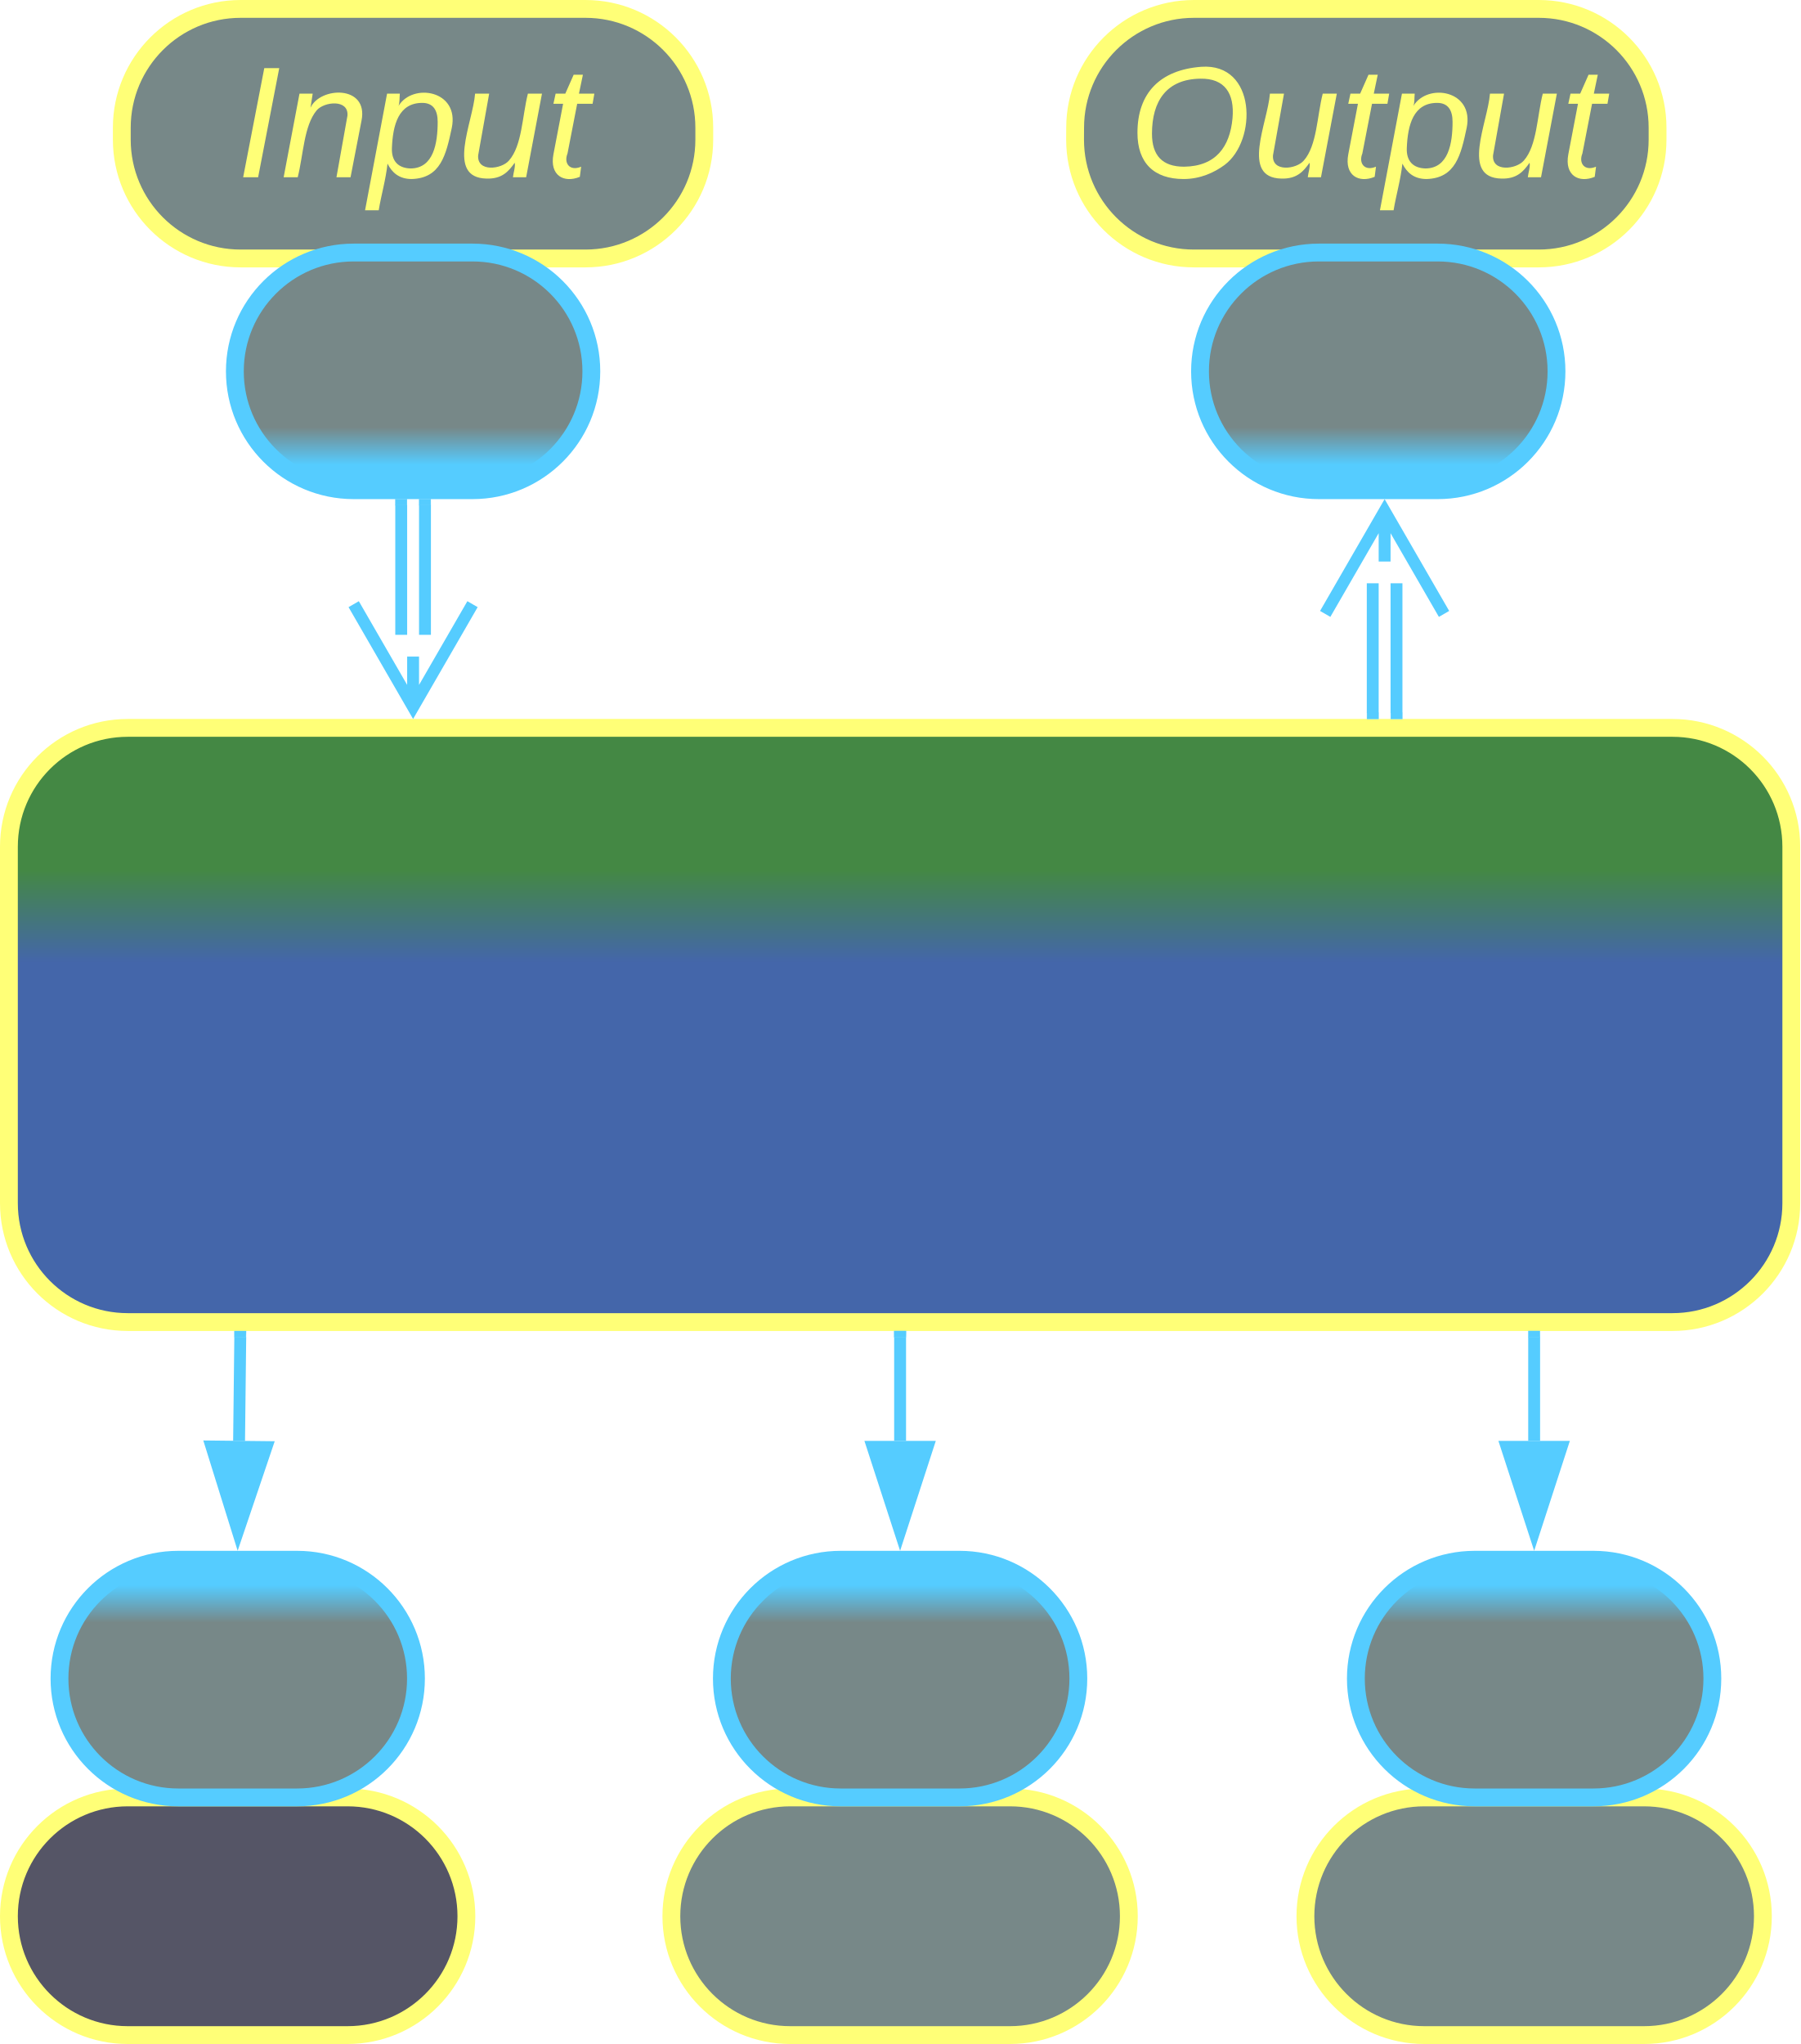
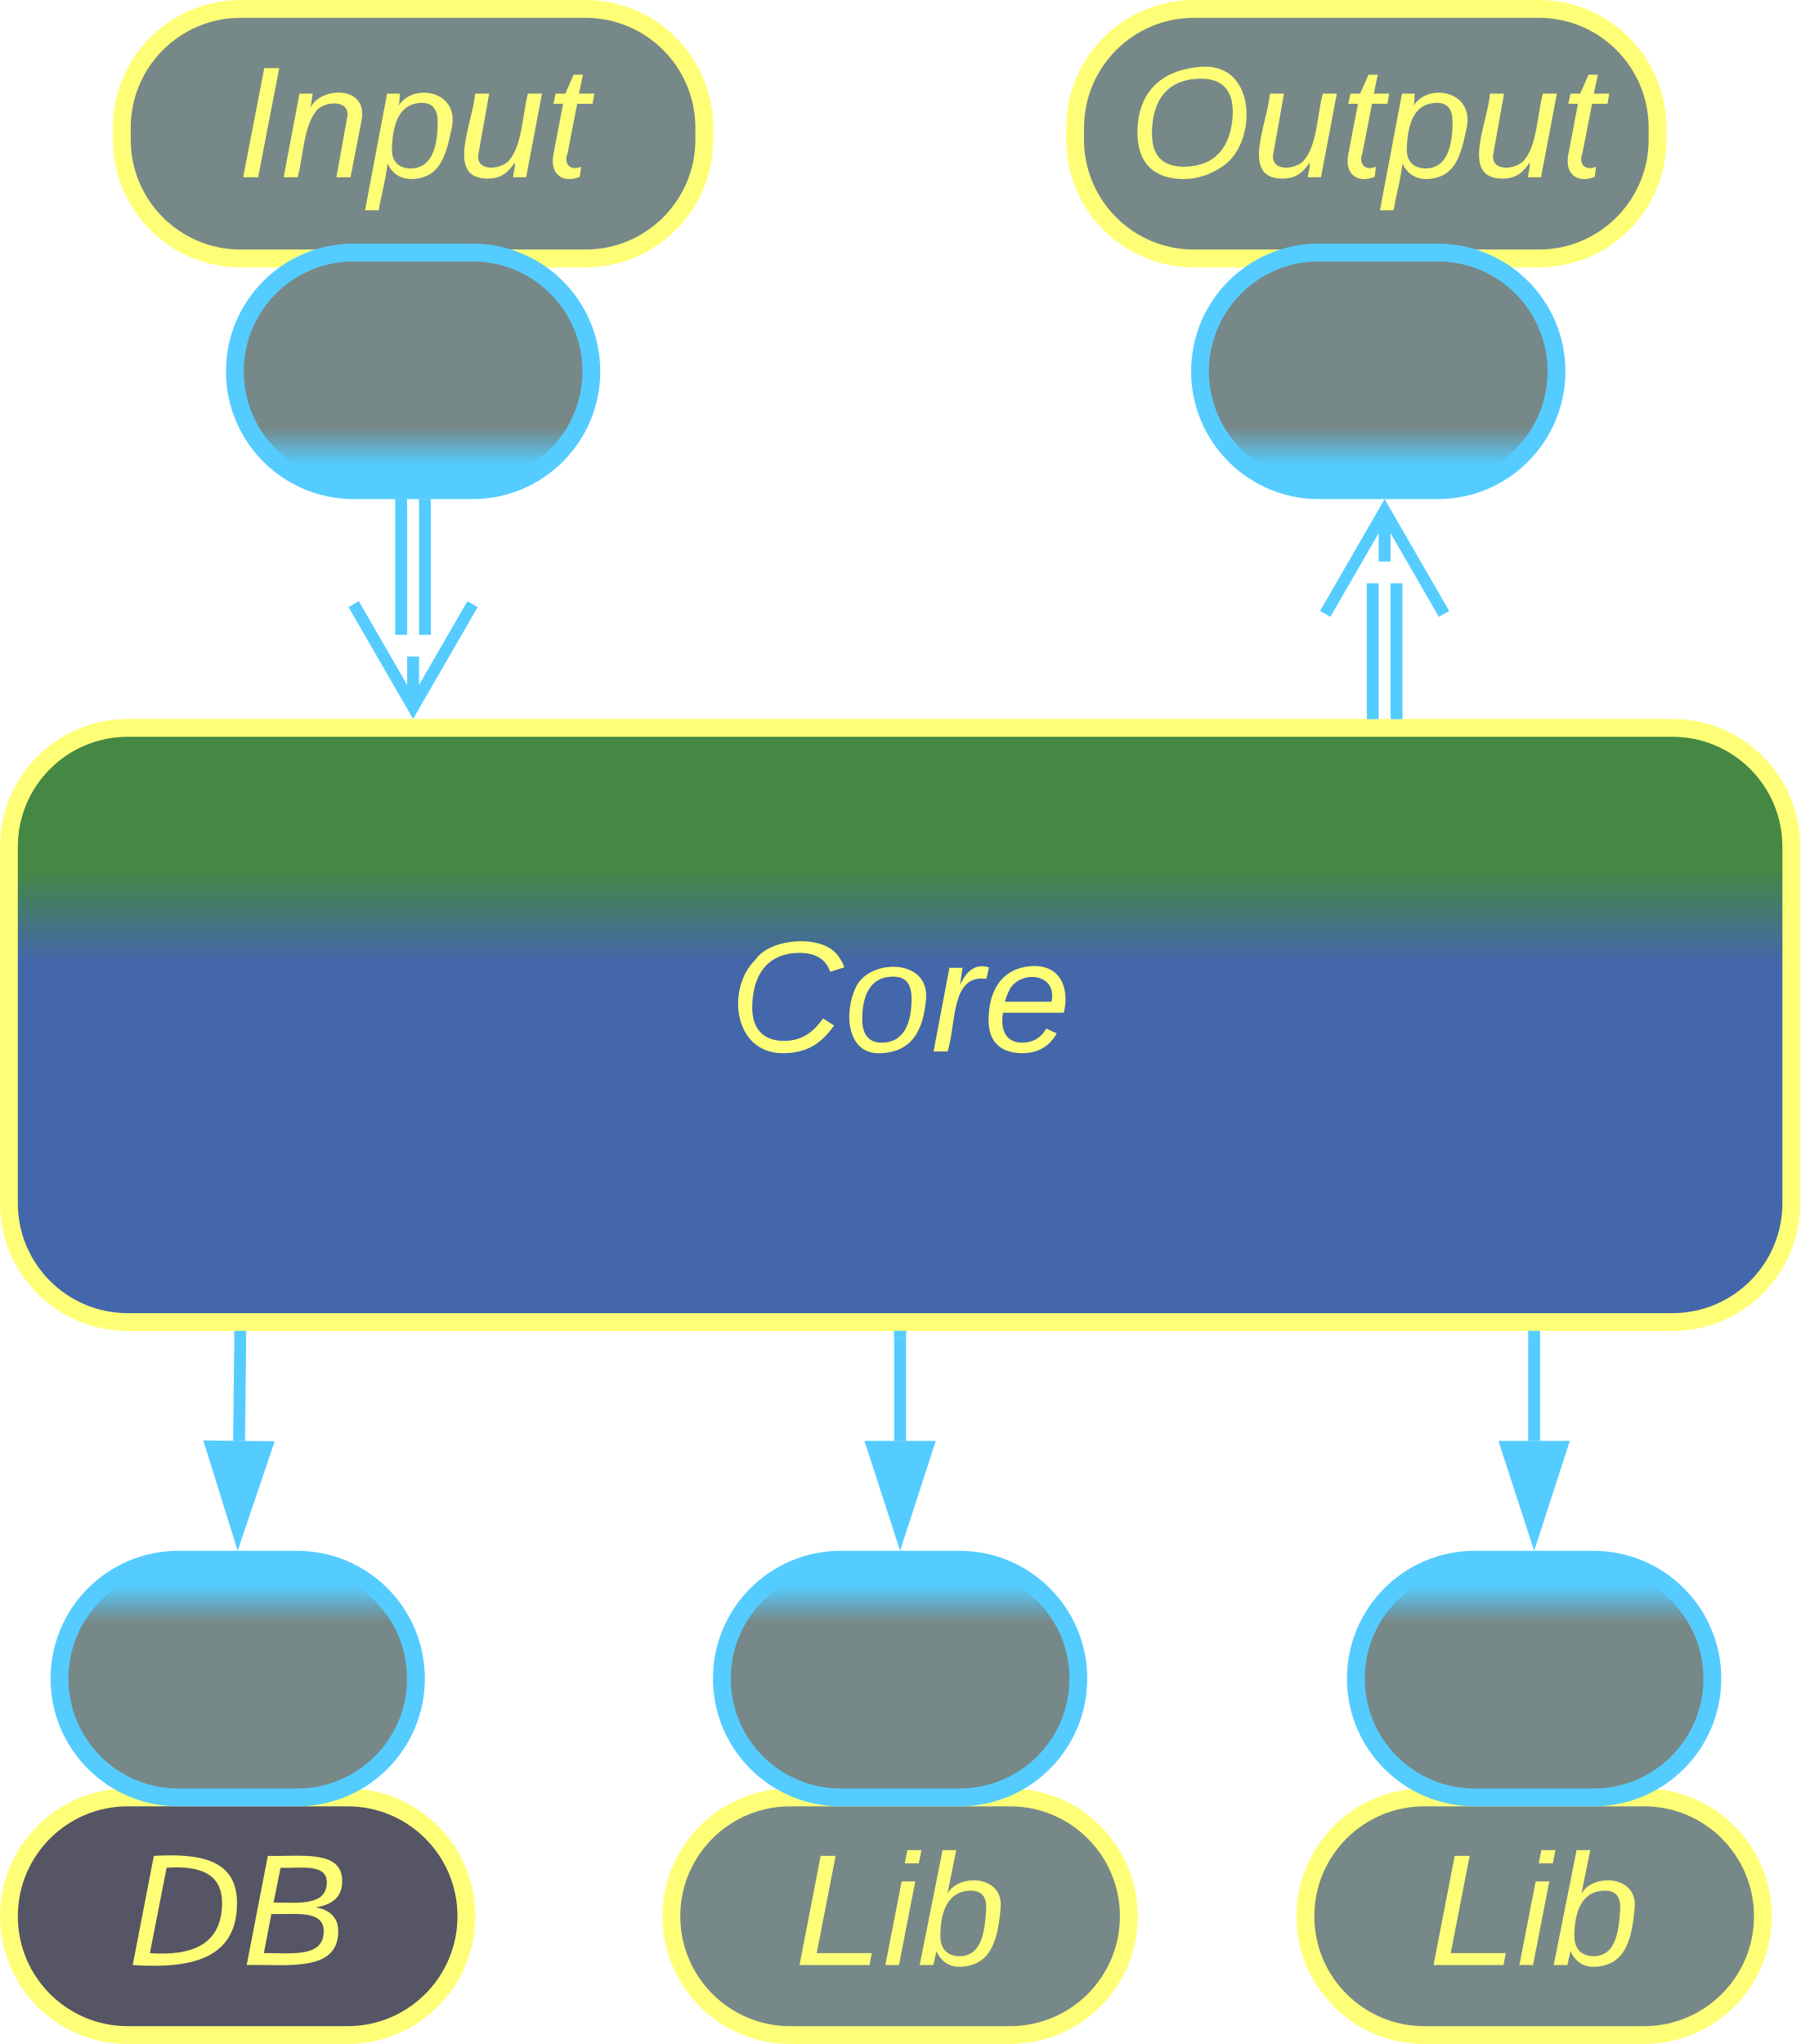
<svg xmlns="http://www.w3.org/2000/svg" xmlns:ns1="lucid" xmlns:xlink="http://www.w3.org/1999/xlink" width="303" height="344">
  <g transform="translate(-698.5 -397.5)" ns1:page-tab-id="0_0">
    <path d="M700 540a20 20 0 0 1 20-20h260a20 20 0 0 1 20 20v60a20 20 0 0 1-20 20H720a20 20 0 0 1-20-20z" stroke="#ff7" stroke-width="3" fill="url(#a)" />
+     <use xlink:href="#b" transform="matrix(1,0,0,1,705,525) translate(116.1852 49.45833)" />
    <path d="M770.03 482.5v21.84M766.03 482.5v21.84" stroke="#5cf" stroke-width="2" fill="none" />
    <path d="M771 482.53h-1.95v-1.03H771zM767 482.53h-1.95v-1.03H767z" stroke="#5cf" stroke-width=".05" fill="#5cf" />
    <path d="M778.03 499.18l-10 17.32-10-17.32m10 17.32V508M929.55 517.5v-21.84M933.55 517.5v-21.84" stroke="#5cf" stroke-width="2" fill="none" />
    <path d="M930.53 518.5h-1.95v-1.03h1.95zM934.53 518.5h-1.95v-1.03h1.95z" stroke="#5cf" stroke-width=".05" fill="#5cf" />
    <path d="M921.55 500.82l10-17.32 10 17.32m-10-17.32v8.5M850 622.5V640" stroke="#5cf" stroke-width="2" fill="none" />
    <path d="M850.98 622.53H849v-1.03H851z" stroke="#5cf" stroke-width=".05" fill="#5cf" />
    <path d="M850 655.26L845.37 641h9.26z" stroke="#5cf" stroke-width="2" fill="#5cf" />
    <path d="M956.72 622.5V640" stroke="#5cf" stroke-width="2" fill="none" />
    <path d="M957.7 622.53h-1.96v-1.03h1.95z" stroke="#5cf" stroke-width=".05" fill="#5cf" />
    <path d="M956.72 655.26L952.08 641h9.27z" stroke="#5cf" stroke-width="2" fill="#5cf" />
    <path d="M738.94 622.5l-.2 17.5" stroke="#5cf" stroke-width="2" fill="none" />
    <path d="M739.9 622.54l-1.94-.03v-1h1.96z" stroke="#5cf" stroke-width=".05" fill="#5cf" />
    <path d="M738.54 655.26l-4.46-14.32 9.27.1z" stroke="#5cf" stroke-width="2" fill="#5cf" />
    <path d="M777 720a20 20 0 0 1-20 20h-37a20 20 0 0 1-20-20 20 20 0 0 1 20-20h37a20 20 0 0 1 20 20z" stroke="#ff7" stroke-width="3" fill="#556" />
-     <path d="M888.5 720a20 20 0 0 1-20 20h-37a20 20 0 0 1-20-20 20 20 0 0 1 20-20h37a20 20 0 0 1 20 20zM995.22 720a20 20 0 0 1-20 20h-37a20 20 0 0 1-20-20 20 20 0 0 1 20-20h37a20 20 0 0 1 20 20zM719 419a20 20 0 0 1 20-20h58.04a20 20 0 0 1 20 20v2a20 20 0 0 1-20 20H739a20 20 0 0 1-20-20z" stroke="#ff7" stroke-width="3" fill="#788" />
-     <use xlink:href="#b" transform="matrix(1,0,0,1,724.0143,404) translate(14.37537 23.33333)" />
+     <use xlink:href="#c" transform="matrix(1,-2.4492935982947064e-16,2.4492935982947064e-16,1,705,705) translate(15.02352 23.20833)" />
+     <path d="M888.5 720a20 20 0 0 1-20 20h-37a20 20 0 0 1-20-20 20 20 0 0 1 20-20h37a20 20 0 0 1 20 20z" stroke="#ff7" stroke-width="3" fill="#788" />
+     <use xlink:href="#d" transform="matrix(1,-2.4492935982947064e-16,2.4492935982947064e-16,1,816.4934,705) translate(15.76426 23.20833)" />
+     <path d="M995.22 720a20 20 0 0 1-20 20h-37a20 20 0 0 1-20-20 20 20 0 0 1 20-20h37a20 20 0 0 1 20 20z" stroke="#ff7" stroke-width="3" fill="#788" />
+     <use xlink:href="#d" transform="matrix(1,-2.4492935982947064e-16,2.4492935982947064e-16,1,923.2094,705) translate(15.76426 23.20833)" />
+     <path d="M719 419a20 20 0 0 1 20-20h58.04a20 20 0 0 1 20 20v2a20 20 0 0 1-20 20H739a20 20 0 0 1-20-20z" stroke="#ff7" stroke-width="3" fill="#788" />
+     <use xlink:href="#e" transform="matrix(1,0,0,1,724.0143,404) translate(14.37537 23.33333)" />
    <path d="M879.46 419a20 20 0 0 1 20-20h58.03a20 20 0 0 1 20 20v2a20 20 0 0 1-20 20h-58.04a20 20 0 0 1-20-20z" stroke="#ff7" stroke-width="3" fill="#788" />
-     <use xlink:href="#c" transform="matrix(1,0,0,1,884.4626,404) translate(4.005 23.33333)" />
-     <path d="M738.03 460a20 20 0 0 1 20-20h20a20 20 0 0 1 20 20 20 20 0 0 1-20 20h-20a20 20 0 0 1-20-20z" stroke="#5cf" stroke-width="3" fill="url(#d)" />
-     <path d="M900.48 460a20 20 0 0 1 20-20h20a20 20 0 0 1 20 20 20 20 0 0 1-20 20h-20a20 20 0 0 1-20-20z" stroke="#5cf" stroke-width="3" fill="url(#e)" />
-     <path d="M708.5 680a20 20 0 0 1 20-20h20a20 20 0 0 1 20 20 20 20 0 0 1-20 20h-20a20 20 0 0 1-20-20z" stroke="#5cf" stroke-width="3" fill="url(#f)" transform="matrix(-1,1.2246467991473532e-16,-1.2246467991473532e-16,-1,1477.013,1360)" />
-     <path d="M820 680a20 20 0 0 1 20-20h20a20 20 0 0 1 20 20 20 20 0 0 1-20 20h-20a20 20 0 0 1-20-20z" stroke="#5cf" stroke-width="3" fill="url(#g)" transform="matrix(-1,1.2246467991473532e-16,-1.2246467991473532e-16,-1,1700,1360)" />
-     <path d="M926.72 680a20 20 0 0 1 20-20h20a20 20 0 0 1 20 20 20 20 0 0 1-20 20h-20a20 20 0 0 1-20-20z" stroke="#5cf" stroke-width="3" fill="url(#h)" transform="matrix(-1,1.2246467991473532e-16,-1.2246467991473532e-16,-1,1913.432,1360)" />
+     <use xlink:href="#f" transform="matrix(1,0,0,1,884.4626,404) translate(4.005 23.33333)" />
+     <path d="M738.03 460a20 20 0 0 1 20-20h20a20 20 0 0 1 20 20 20 20 0 0 1-20 20h-20a20 20 0 0 1-20-20z" stroke="#5cf" stroke-width="3" fill="url(#g)" />
+     <path d="M900.48 460a20 20 0 0 1 20-20h20a20 20 0 0 1 20 20 20 20 0 0 1-20 20h-20a20 20 0 0 1-20-20z" stroke="#5cf" stroke-width="3" fill="url(#h)" />
+     <path d="M708.5 680a20 20 0 0 1 20-20h20a20 20 0 0 1 20 20 20 20 0 0 1-20 20h-20a20 20 0 0 1-20-20z" stroke="#5cf" stroke-width="3" fill="url(#i)" transform="matrix(-1,1.2246467991473532e-16,-1.2246467991473532e-16,-1,1477.013,1360)" />
+     <path d="M820 680a20 20 0 0 1 20-20h20a20 20 0 0 1 20 20 20 20 0 0 1-20 20h-20a20 20 0 0 1-20-20z" stroke="#5cf" stroke-width="3" fill="url(#j)" transform="matrix(-1,1.2246467991473532e-16,-1.2246467991473532e-16,-1,1700,1360)" />
+     <path d="M926.72 680a20 20 0 0 1 20-20h20a20 20 0 0 1 20 20 20 20 0 0 1-20 20h-20a20 20 0 0 1-20-20z" stroke="#5cf" stroke-width="3" fill="url(#k)" transform="matrix(-1,1.2246467991473532e-16,-1.2246467991473532e-16,-1,1913.432,1360)" />
    <defs>
      <linearGradient gradientUnits="userSpaceOnUse" id="a" x1="700" y1="520" x2="700" y2="620">
        <stop offset="23.91%" stop-color="#484" />
        <stop offset="39.49%" stop-color="#46a" />
      </linearGradient>
-       <path d="M14 0l48-248h34L48 0H14" id="i" fill="#ff7" />
-       <path d="M67-158c22-48 132-52 116 29L158 0h-32l25-140c3-38-53-32-70-12C52-117 51-52 38 0H6l36-190h30" id="j" fill="#ff7" />
-       <path d="M67-162c32-53 139-36 121 50C175-51 163 2 97 4 68 4 52-11 42-31 38 6 28 39 22 75H-9l50-265h29c-1 10 0 20-3 28zm89 36c0-26-10-43-35-43-54 0-67 50-69 103-1 29 14 45 42 46 53 0 62-58 62-106" id="k" fill="#ff7" />
-       <path d="M67 3c-93-2-31-127-26-193h32L48-50c-3 39 53 32 70 12 30-34 30-101 43-152h32L157 0h-30c1-10 6-24 4-33-14 20-29 37-64 36" id="l" fill="#ff7" />
-       <path d="M51-54c-9 22 5 41 31 30L79-1C43 14 10-4 19-52l22-115H19l5-23h22l19-43h21l-9 43h35l-4 23H73" id="m" fill="#ff7" />
+       <path d="M125-24c46 0 70-25 89-51l25 16C214-24 183 4 123 4 8 4-5-146 60-208c32-50 158-61 191-5 5 7 9 14 11 22l-32 10c-9-28-33-43-69-43-74 0-108 51-108 125 0 46 24 75 72 75" id="l" fill="#ff7" />
+       <path d="M30-147c31-64 166-65 159 27C183-49 158 1 86 4 9 8 1-88 30-147zM88-20c53 0 68-48 68-100 0-31-11-51-44-50-52 1-68 46-68 97 0 32 13 53 44 53" id="m" fill="#ff7" />
+       <path d="M66-151c12-25 30-51 66-40l-6 26C45-176 58-65 38 0H6l36-190h30" id="n" fill="#ff7" />
+       <path d="M111-194c62-3 86 47 72 106H45c-7 38 6 69 45 68 27-1 43-14 53-32l24 11C152-15 129 4 87 4 38 3 12-23 12-71c0-70 32-119 99-123zm44 81c14-66-71-72-95-28-4 8-8 17-11 28h106" id="o" fill="#ff7" />
      <g id="b">
-         <use transform="matrix(0.07407407,0,0,0.07407407,0,0)" xlink:href="#i" />
-         <use transform="matrix(0.07407407,0,0,0.07407407,7.407407,0)" xlink:href="#j" />
-         <use transform="matrix(0.07407407,0,0,0.07407407,22.22222,0)" xlink:href="#k" />
-         <use transform="matrix(0.07407407,0,0,0.07407407,37.03704,0)" xlink:href="#l" />
-         <use transform="matrix(0.07407407,0,0,0.07407407,51.85185,0)" xlink:href="#m" />
+         <use transform="matrix(0.07407407,0,0,0.07407407,0,0)" xlink:href="#l" />
+         <use transform="matrix(0.07407407,0,0,0.07407407,19.18519,0)" xlink:href="#m" />
+         <use transform="matrix(0.07407407,0,0,0.07407407,34,0)" xlink:href="#n" />
+         <use transform="matrix(0.07407407,0,0,0.07407407,42.81481,0)" xlink:href="#o" />
      </g>
-       <path d="M20-101c0-91 52-143 145-150 126-9 127 168 53 223-23 17-55 32-93 32C57 4 20-33 20-101zm216-33c5-57-18-91-73-90-77 1-110 51-110 125 0 49 23 75 73 75 72-1 104-45 110-110" id="n" fill="#ff7" />
+       <path d="M248-139C247-14 144 9 11 0l48-248c105-6 190 8 189 109zm-34 0c1-70-52-87-126-82L50-27c98 7 163-21 164-112" id="p" fill="#ff7" />
+       <path d="M219-77C219 17 104-2 11 0l48-248c73 2 169-15 169 57 0 38-24 54-60 60 29 5 51 21 51 54zm-26-111c0-44-62-31-105-33l-16 79c55 0 121 9 121-46zm-7 110c-1-49-69-36-119-38L50-27c61-1 137 12 136-51" id="q" fill="#ff7" />
      <g id="c">
-         <use transform="matrix(0.07407407,0,0,0.07407407,0,0)" xlink:href="#n" />
-         <use transform="matrix(0.07407407,0,0,0.07407407,20.74074,0)" xlink:href="#l" />
-         <use transform="matrix(0.07407407,0,0,0.07407407,35.55556,0)" xlink:href="#m" />
-         <use transform="matrix(0.07407407,0,0,0.07407407,42.96296,0)" xlink:href="#k" />
-         <use transform="matrix(0.07407407,0,0,0.07407407,57.77778,0)" xlink:href="#l" />
-         <use transform="matrix(0.07407407,0,0,0.07407407,72.59259,0)" xlink:href="#m" />
+         <use transform="matrix(0.07407407,0,0,0.07407407,0,0)" xlink:href="#p" />
+         <use transform="matrix(0.07407407,0,0,0.07407407,19.18519,0)" xlink:href="#q" />
      </g>
-       <linearGradient gradientUnits="userSpaceOnUse" id="d" x1="738.03" y1="440" x2="738.03" y2="480">
+       <path d="M11 0l48-248h34L50-27h125l-5 27H11" id="r" fill="#ff7" />
+       <path d="M50-231l6-30h32l-6 30H50zM6 0l37-190h31L37 0H6" id="s" fill="#ff7" />
+       <path d="M68-162c25-46 127-43 121 31C183-60 169 1 98 4 69 5 53-11 43-31L36 0H5l52-261h31zm88 36c2-27-9-43-34-43-55 0-70 51-70 103 0 29 15 45 43 46 52 0 58-58 61-106" id="t" fill="#ff7" />
+       <g id="d">
+         <use transform="matrix(0.07407407,0,0,0.07407407,0,0)" xlink:href="#r" />
+         <use transform="matrix(0.07407407,0,0,0.07407407,14.81481,0)" xlink:href="#s" />
+         <use transform="matrix(0.07407407,0,0,0.07407407,20.66667,0)" xlink:href="#t" />
+       </g>
+       <path d="M14 0l48-248h34L48 0H14" id="u" fill="#ff7" />
+       <path d="M67-158c22-48 132-52 116 29L158 0h-32l25-140c3-38-53-32-70-12C52-117 51-52 38 0H6l36-190h30" id="v" fill="#ff7" />
+       <path d="M67-162c32-53 139-36 121 50C175-51 163 2 97 4 68 4 52-11 42-31 38 6 28 39 22 75H-9l50-265h29c-1 10 0 20-3 28zm89 36c0-26-10-43-35-43-54 0-67 50-69 103-1 29 14 45 42 46 53 0 62-58 62-106" id="w" fill="#ff7" />
+       <path d="M67 3c-93-2-31-127-26-193h32L48-50c-3 39 53 32 70 12 30-34 30-101 43-152h32L157 0h-30c1-10 6-24 4-33-14 20-29 37-64 36" id="x" fill="#ff7" />
+       <path d="M51-54c-9 22 5 41 31 30L79-1C43 14 10-4 19-52l22-115H19l5-23h22l19-43h21l-9 43h35l-4 23H73" id="y" fill="#ff7" />
+       <g id="e">
+         <use transform="matrix(0.07407407,0,0,0.07407407,0,0)" xlink:href="#u" />
+         <use transform="matrix(0.07407407,0,0,0.07407407,7.407407,0)" xlink:href="#v" />
+         <use transform="matrix(0.07407407,0,0,0.07407407,22.22222,0)" xlink:href="#w" />
+         <use transform="matrix(0.07407407,0,0,0.07407407,37.03704,0)" xlink:href="#x" />
+         <use transform="matrix(0.07407407,0,0,0.07407407,51.85185,0)" xlink:href="#y" />
+       </g>
+       <path d="M20-101c0-91 52-143 145-150 126-9 127 168 53 223-23 17-55 32-93 32C57 4 20-33 20-101zm216-33c5-57-18-91-73-90-77 1-110 51-110 125 0 49 23 75 73 75 72-1 104-45 110-110" id="z" fill="#ff7" />
+       <g id="f">
+         <use transform="matrix(0.07407407,0,0,0.07407407,0,0)" xlink:href="#z" />
+         <use transform="matrix(0.07407407,0,0,0.07407407,20.74074,0)" xlink:href="#x" />
+         <use transform="matrix(0.07407407,0,0,0.07407407,35.55556,0)" xlink:href="#y" />
+         <use transform="matrix(0.07407407,0,0,0.07407407,42.96296,0)" xlink:href="#w" />
+         <use transform="matrix(0.07407407,0,0,0.07407407,57.77778,0)" xlink:href="#x" />
+         <use transform="matrix(0.07407407,0,0,0.07407407,72.59259,0)" xlink:href="#y" />
+       </g>
+       <linearGradient gradientUnits="userSpaceOnUse" id="g" x1="738.03" y1="440" x2="738.03" y2="480">
        <stop offset="73.57%" stop-color="#788" />
        <stop offset="89.29%" stop-color="#5cf" />
      </linearGradient>
-       <linearGradient gradientUnits="userSpaceOnUse" id="e" x1="900.48" y1="440" x2="900.48" y2="480">
+       <linearGradient gradientUnits="userSpaceOnUse" id="h" x1="900.48" y1="440" x2="900.48" y2="480">
        <stop offset="73.57%" stop-color="#788" />
        <stop offset="89.29%" stop-color="#5cf" />
      </linearGradient>
-       <linearGradient gradientUnits="userSpaceOnUse" id="f" x1="708.51" y1="660" x2="708.51" y2="700">
+       <linearGradient gradientUnits="userSpaceOnUse" id="i" x1="708.51" y1="660" x2="708.51" y2="700">
        <stop offset="73.57%" stop-color="#788" />
        <stop offset="89.29%" stop-color="#5cf" />
      </linearGradient>
-       <linearGradient gradientUnits="userSpaceOnUse" id="g" x1="820" y1="660" x2="820" y2="700">
+       <linearGradient gradientUnits="userSpaceOnUse" id="j" x1="820" y1="660" x2="820" y2="700">
        <stop offset="73.57%" stop-color="#788" />
        <stop offset="89.29%" stop-color="#5cf" />
      </linearGradient>
-       <linearGradient gradientUnits="userSpaceOnUse" id="h" x1="926.72" y1="660" x2="926.72" y2="700">
+       <linearGradient gradientUnits="userSpaceOnUse" id="k" x1="926.72" y1="660" x2="926.72" y2="700">
        <stop offset="73.57%" stop-color="#788" />
        <stop offset="89.29%" stop-color="#5cf" />
      </linearGradient>
    </defs>
  </g>
</svg>
